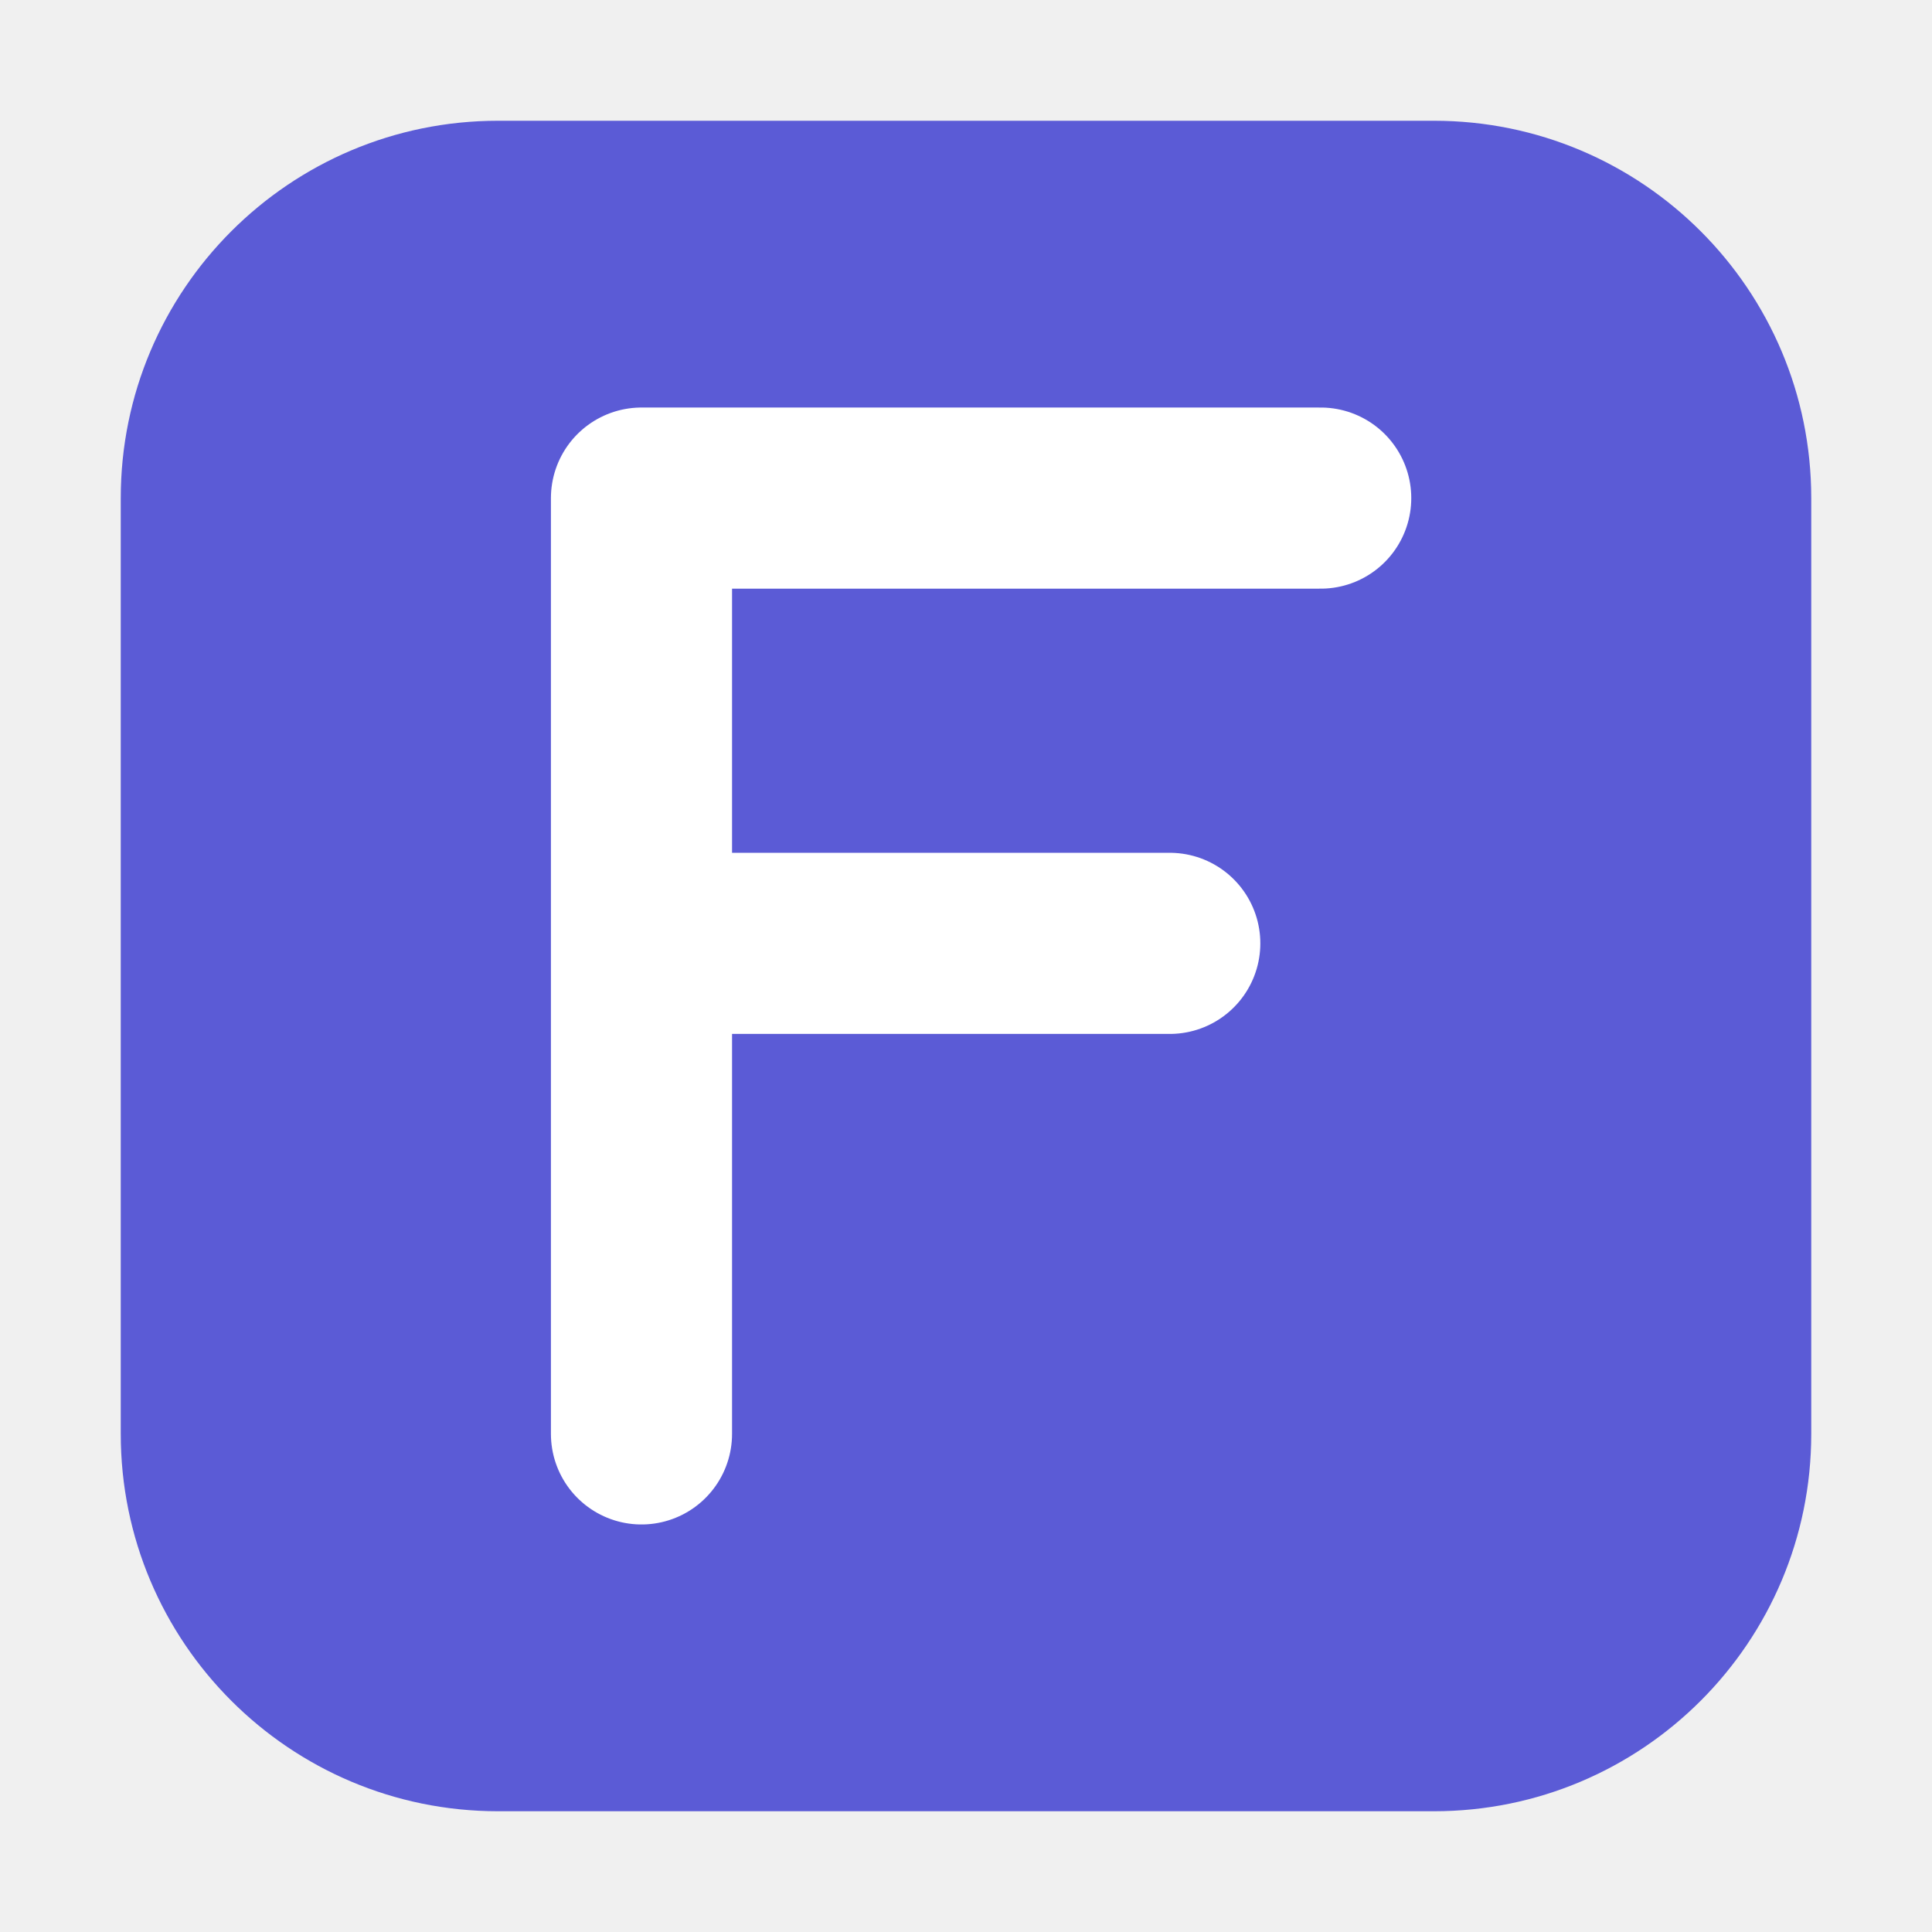
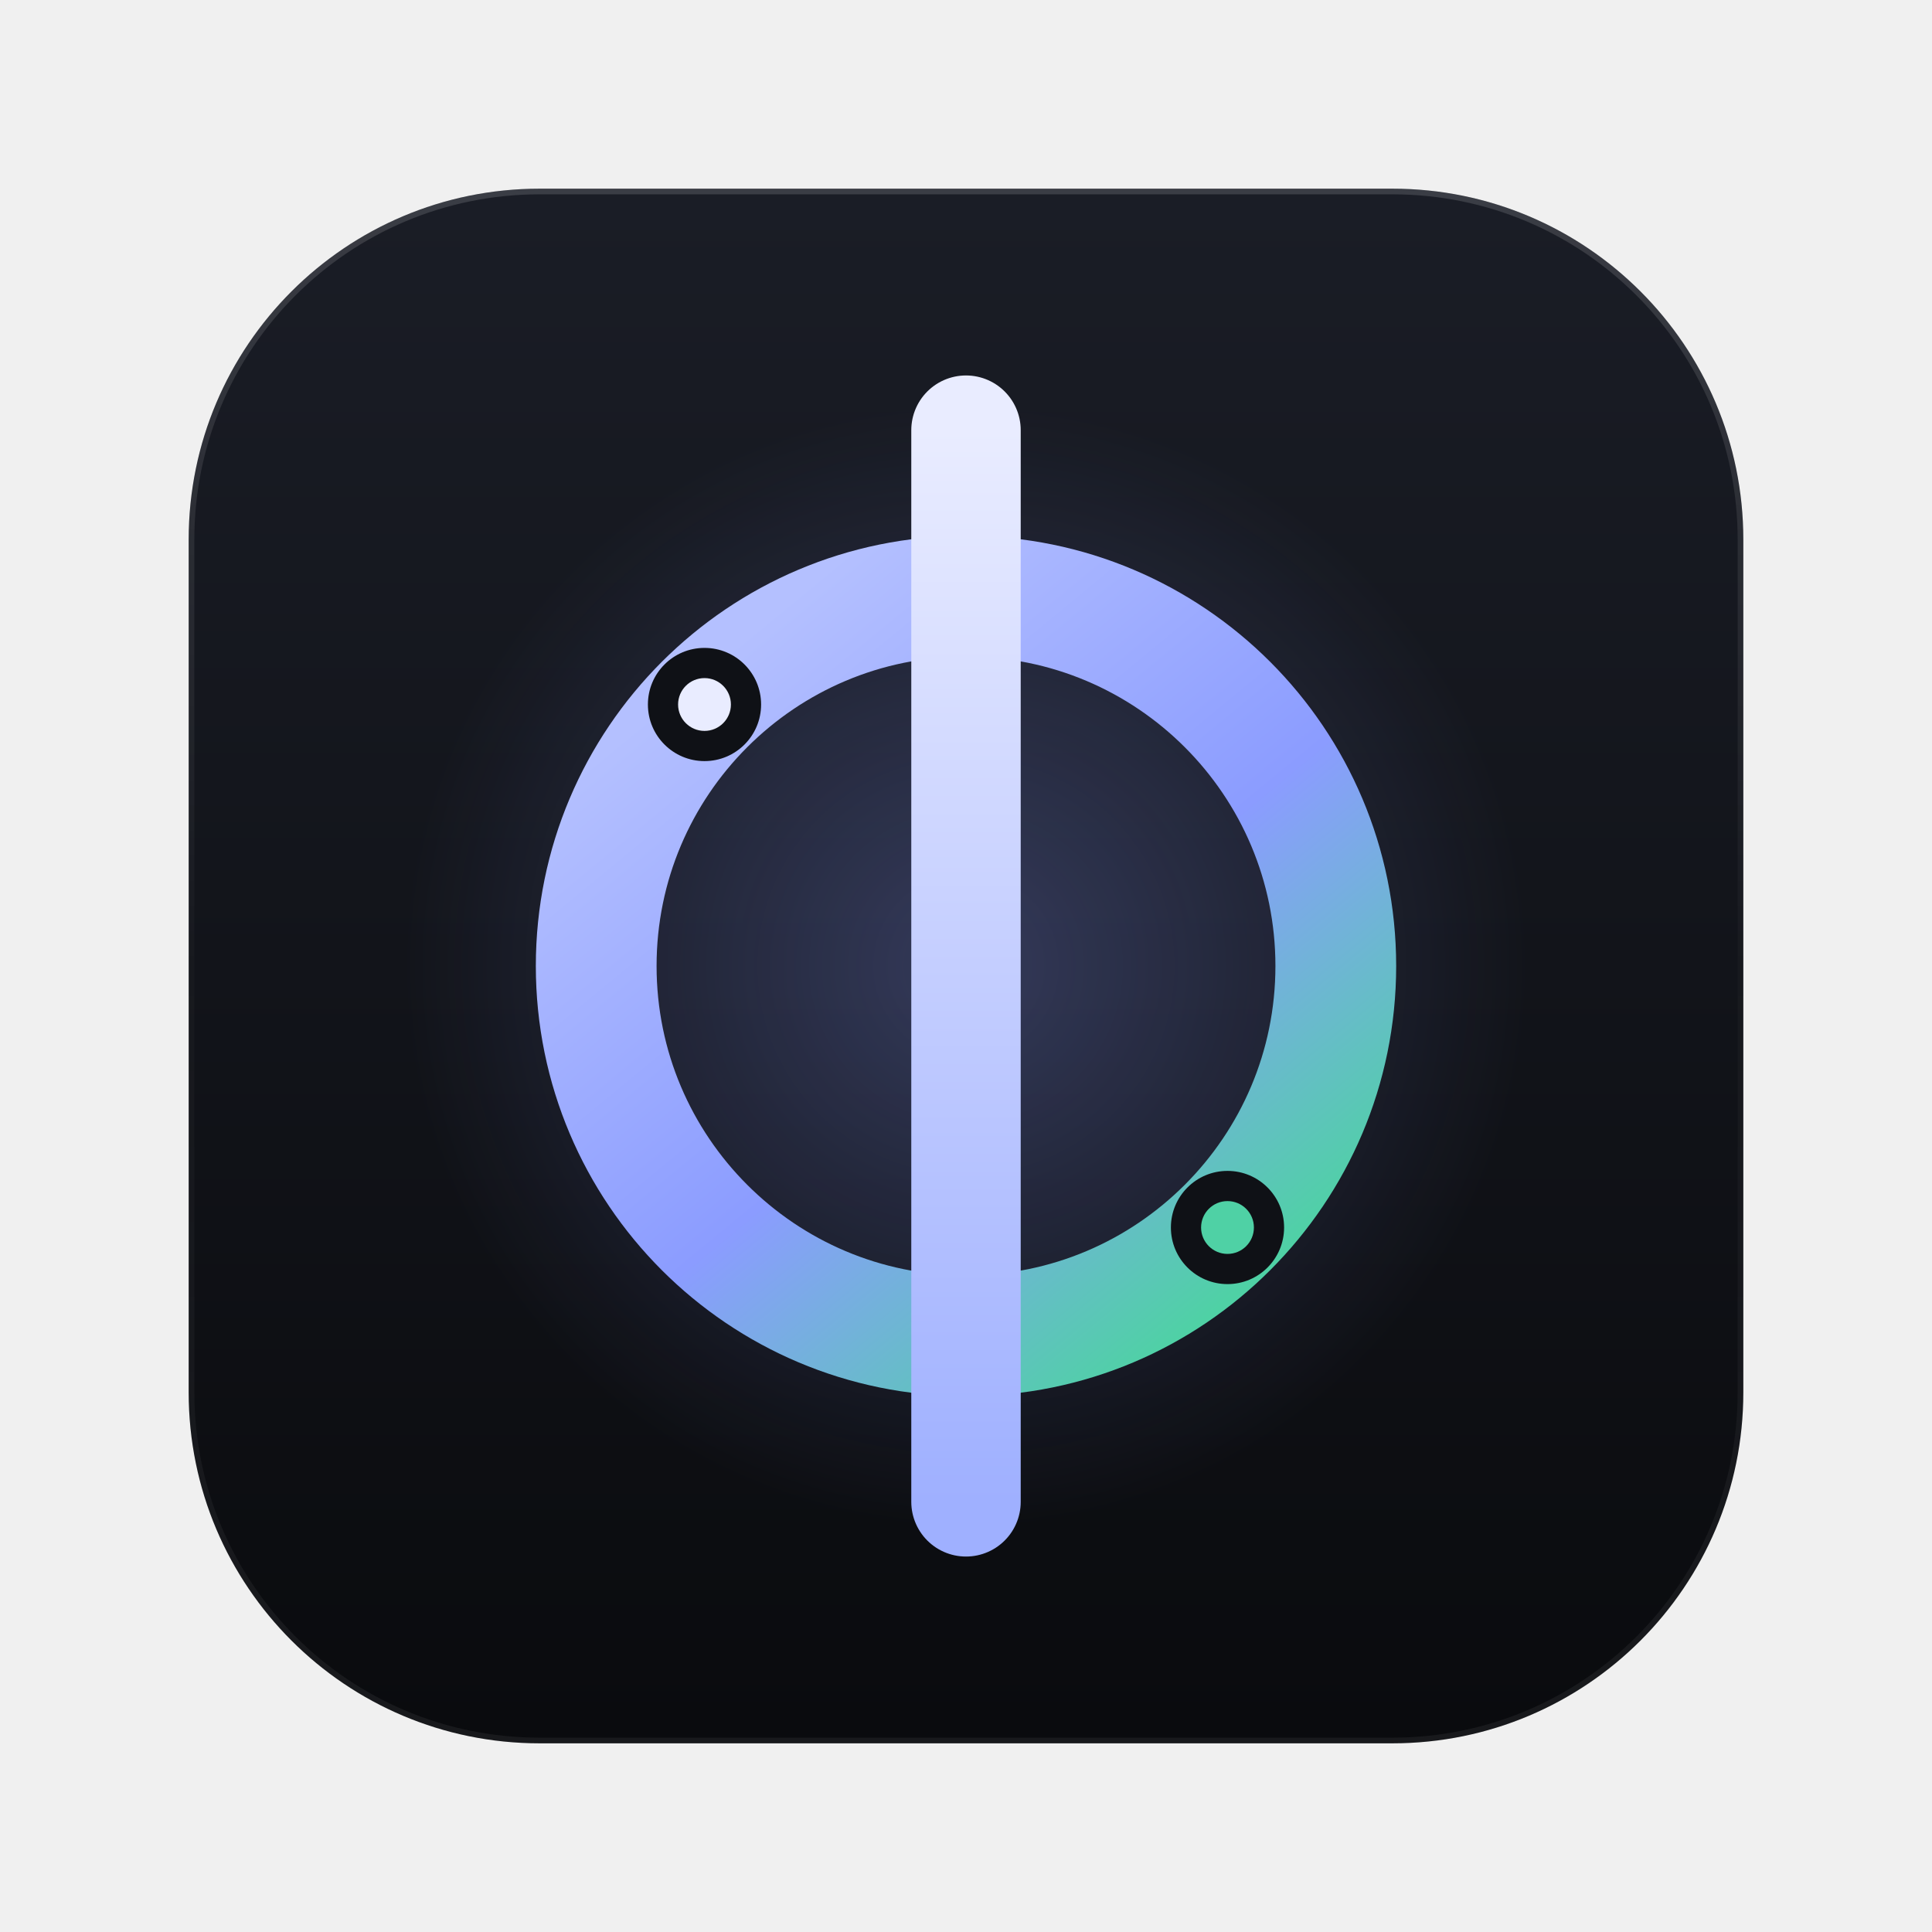
- <svg xmlns="http://www.w3.org/2000/svg" width="1024" height="1024">
-   <rect x="64" y="64" width="896" height="896" rx="200" fill="#5b5bd6" />
-   <path d="M340 760V264h360M340 500h280" stroke="#fff" stroke-width="96" fill="none" stroke-linecap="round" stroke-linejoin="round" />
+ <svg xmlns="http://www.w3.org/2000/svg" width="1024" height="1024" viewBox="0 0 1024 1024">
+   <defs>
+     <linearGradient id="bg" x1="0" y1="0" x2="0" y2="1">
+       <stop offset="0" stop-color="#1a1d26" />
+       <stop offset="1" stop-color="#0a0b0e" />
+     </linearGradient>
+     <linearGradient id="ring" x1="0.15" y1="0.1" x2="0.85" y2="0.95">
+       <stop offset="0" stop-color="#b4c0ff" />
+       <stop offset="0.55" stop-color="#8b9cff" />
+       <stop offset="1" stop-color="#4fd1a5" />
+     </linearGradient>
+     <linearGradient id="stem" gradientUnits="userSpaceOnUse" x1="0" y1="228" x2="0" y2="796">
+       <stop offset="0" stop-color="#e9ecff" />
+       <stop offset="1" stop-color="#9fb0ff" />
+     </linearGradient>
+     <radialGradient id="glow" cx="0.5" cy="0.5" r="0.5">
+       <stop offset="0" stop-color="#8b9cff" stop-opacity="0.28" />
+       <stop offset="1" stop-color="#8b9cff" stop-opacity="0" />
+     </radialGradient>
+     <linearGradient id="edge" x1="0" y1="0" x2="0" y2="1">
+       <stop offset="0" stop-color="#ffffff" stop-opacity="0.14" />
+       <stop offset="0.5" stop-color="#ffffff" stop-opacity="0.02" />
+       <stop offset="1" stop-color="#ffffff" stop-opacity="0.06" />
+     </linearGradient>
+   </defs>
+   <rect x="100" y="100" width="824" height="824" rx="186" fill="url(#bg)" />
+   <rect x="101.5" y="101.5" width="821" height="821" rx="184.5" fill="none" stroke="url(#edge)" stroke-width="3" />
+   <circle cx="512" cy="512" r="300" fill="url(#glow)" />
+   <circle cx="512" cy="512" r="196" fill="none" stroke="url(#ring)" stroke-width="64" />
+   <path d="M512 228 V796" stroke="url(#stem)" stroke-width="58" stroke-linecap="round" />
+   <circle cx="373.4" cy="373.4" r="30" fill="#0f1116" />
+   <circle cx="373.4" cy="373.4" r="14" fill="#e9ecff" />
+   <circle cx="650.6" cy="650.6" r="30" fill="#0f1116" />
+   <circle cx="650.6" cy="650.6" r="14" fill="#4fd1a5" />
</svg>
